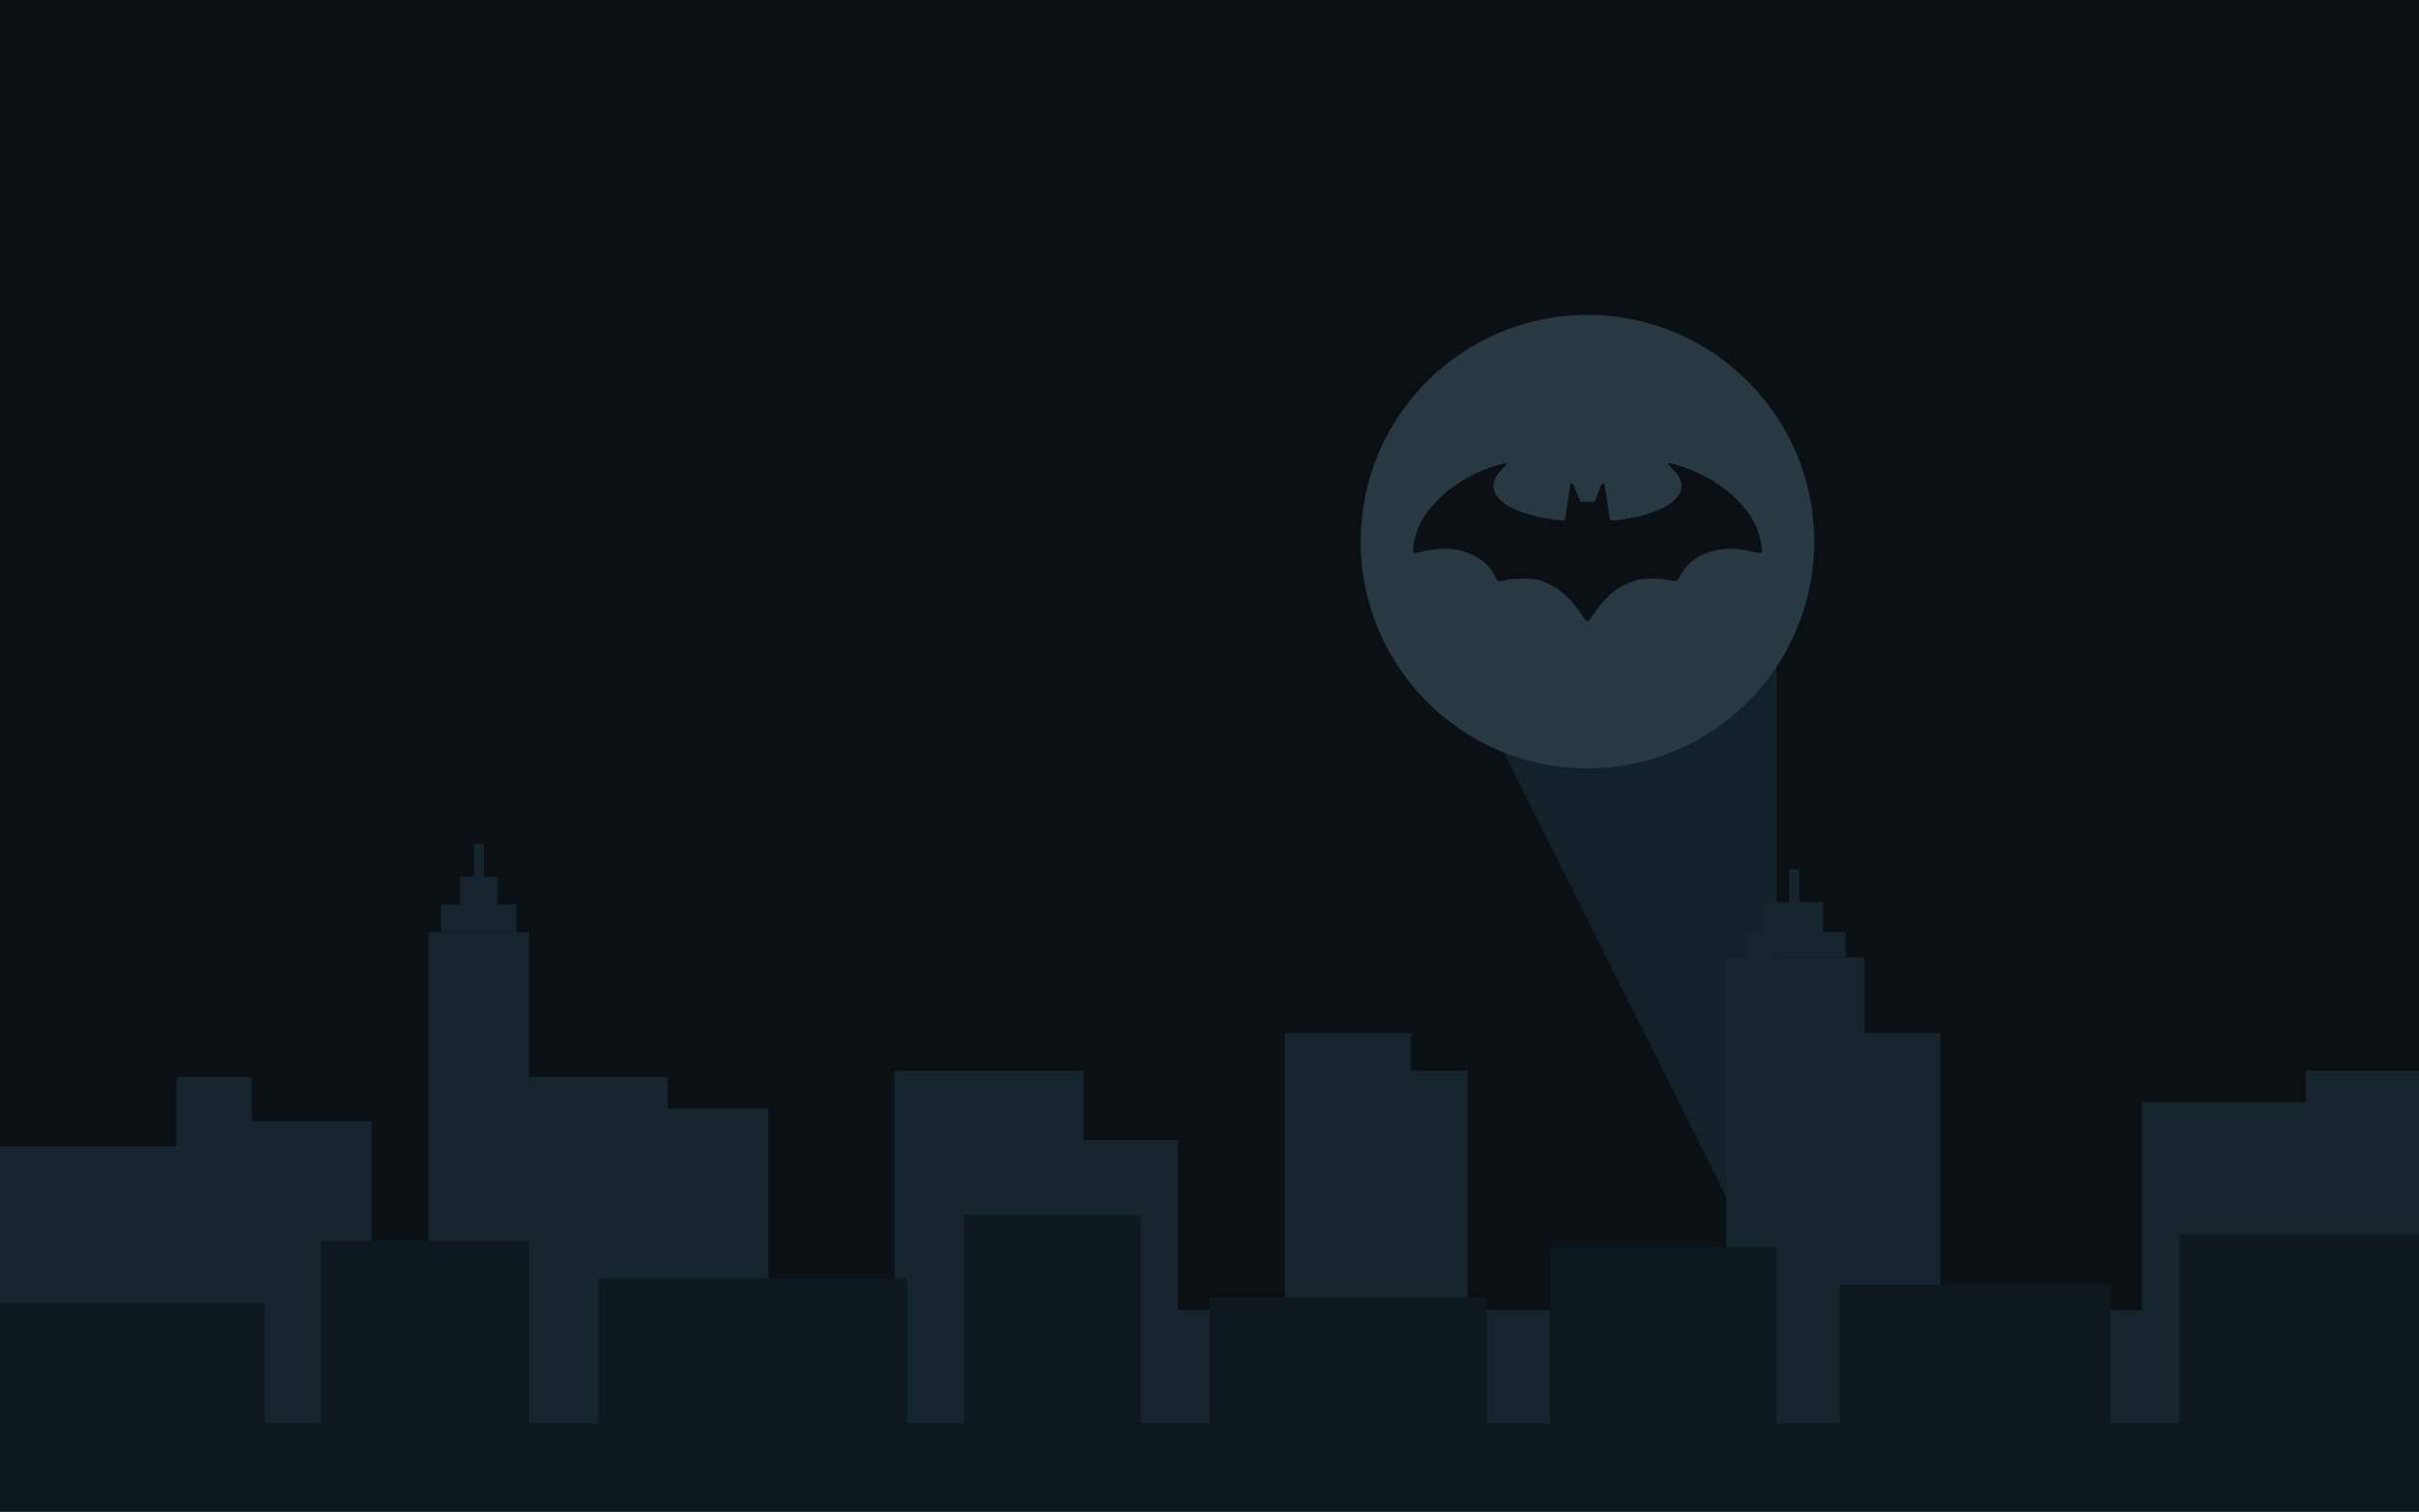
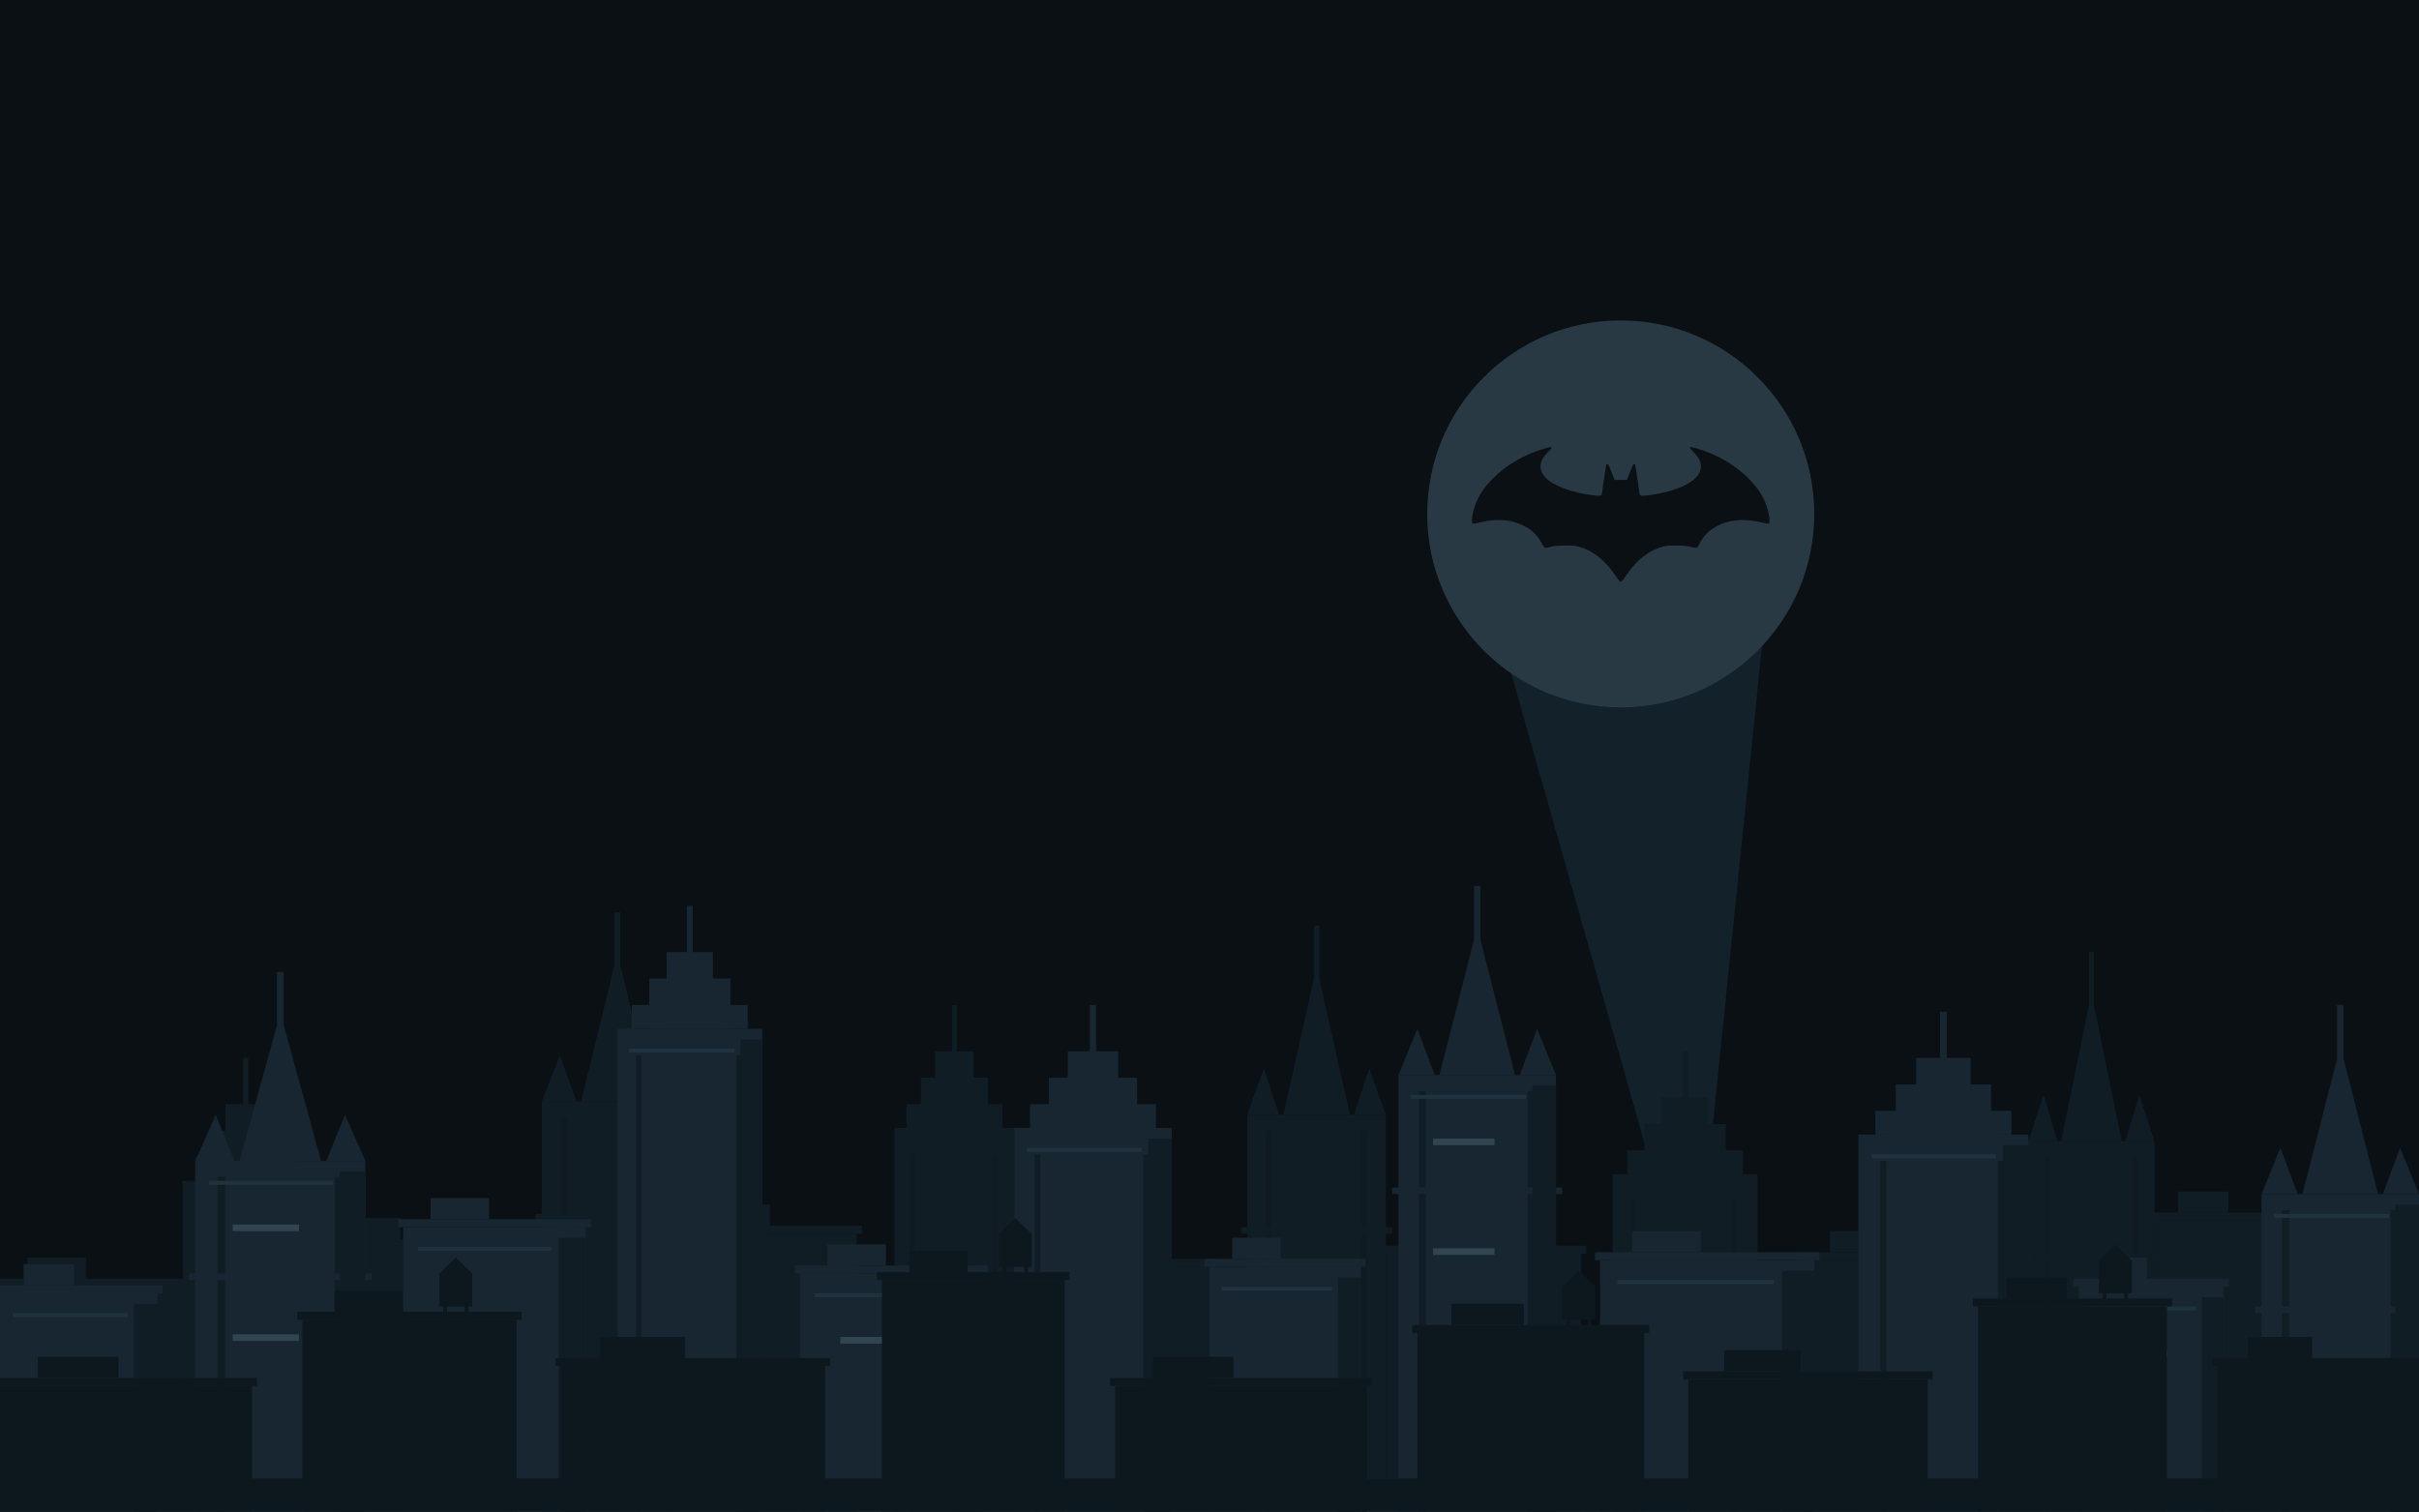
- <svg xmlns="http://www.w3.org/2000/svg" width="3840" height="2400" viewBox="0 0 1920 1200">
+ <svg xmlns="http://www.w3.org/2000/svg" width="5120" height="3200" viewBox="0 0 1920 1200">
  <defs />
  <rect width="1920" height="1200" fill="#0A1014" />
-   <path d="M1410 1030L1090 390L1410 390Z" fill="#12212A" />
-   <circle cx="1260" cy="430" r="180" fill="#283943" />
-   <path d="M 1260.00 398.39 L 1265.69 398.36 L 1268.57 391.05 C 1270.88 385.16 1271.63 383.69 1272.30 383.69 C 1272.78 383.69 1273.28 383.85 1273.42 384.05 C 1273.56 384.27 1274.48 390.35 1275.57 397.61 C 1276.57 404.83 1277.55 411.22 1277.63 411.78 C 1278.02 413.32 1279.36 413.46 1286.03 412.62 C 1305.98 410.08 1322.83 403.77 1329.92 396.19 C 1336.81 388.82 1336.08 380.76 1327.77 372.55 C 1322.50 367.28 1322.89 366.86 1330.70 369.09 C 1349.64 374.56 1367.14 384.83 1379.72 397.83 C 1386.67 405.06 1390.88 411.17 1394.37 419.29 C 1397.69 426.93 1399.50 437.76 1397.74 438.90 C 1397.13 439.29 1395.43 439.01 1390.99 437.95 C 1373.53 433.60 1357.79 435.58 1345.71 443.64 C 1340.10 447.33 1336.17 451.93 1332.79 458.54 C 1332.12 459.88 1331.20 461.14 1330.78 461.42 C 1330.22 461.69 1328.44 461.47 1325.09 460.66 C 1320.85 459.66 1319.12 459.46 1311.67 459.43 C 1304.17 459.38 1302.63 459.52 1299.37 460.38 C 1285.75 464.15 1275.18 472.38 1264.97 487.33 C 1261.70 492.11 1260.64 493.14 1260.00 493.14 C 1259.36 493.14 1258.30 492.11 1255.03 487.33 C 1244.82 472.38 1234.25 464.15 1220.63 460.38 C 1217.37 459.52 1215.83 459.38 1208.33 459.43 C 1200.88 459.46 1199.15 459.66 1194.91 460.66 C 1191.56 461.47 1189.78 461.69 1189.22 461.42 C 1188.80 461.14 1187.88 459.88 1187.21 458.54 C 1183.83 451.93 1179.90 447.33 1174.29 443.64 C 1162.21 435.58 1146.47 433.60 1129.01 437.95 C 1124.57 439.01 1122.87 439.29 1122.26 438.90 C 1120.50 437.76 1122.31 426.93 1125.63 419.29 C 1129.12 411.17 1133.33 405.06 1140.28 397.83 C 1152.86 384.83 1170.36 374.56 1189.30 369.09 C 1197.11 366.86 1197.50 367.28 1192.23 372.55 C 1183.92 380.76 1183.19 388.82 1190.08 396.19 C 1197.17 403.77 1214.02 410.08 1233.97 412.62 C 1240.64 413.46 1241.98 413.32 1242.37 411.78 C 1242.45 411.22 1243.43 404.83 1244.43 397.61 C 1245.52 390.35 1246.44 384.27 1246.58 384.05 C 1246.72 383.85 1247.22 383.69 1247.70 383.69 C 1248.37 383.69 1249.12 385.16 1251.43 391.05 L 1254.31 398.36 Z" fill="#0A1014" />
-   <polygon points="0,1200 0,1040 0,1040 0,910 140,910 140,1040 140,1040 140,855 200,855 200,1040 200,1040 200,890 295,890 295,1040 340,1040 340,740 420,740 420,1040 420,1040 420,855 530,855 530,1040 530,1040 530,880 610,880 610,1040 710,1040 710,850 860,850 860,1040 860,1040 860,905 935,905 935,1040 1020,1040 1020,820 1120,820 1120,1040 1120,1040 1120,850 1165,850 1165,1040 1370,1040 1370,760 1480,760 1480,1040 1480,1040 1480,820 1540,820 1540,1040 1700,1040 1700,875 1830,875 1830,1040 1830,1040 1830,850 1920,850 1920,1040 1920,1040 1920,1200" fill="#16242D" />
-   <path d="M350 740V718H365V696H376V670H384V696H395V718H410V740Z" fill="#16242D" />
-   <path d="M1385 760V740H1401V716H1420V690H1428V716H1447V740H1465V760Z" fill="#16242D" />
-   <polygon points="0,1200 0,1130 0,1130 0,1035 210,1035 210,1130 255,1130 255,985 420,985 420,1130 475,1130 475,1015 720,1015 720,1130 765,1130 765,965 905,965 905,1130 960,1130 960,1030 1180,1030 1180,1130 1230,1130 1230,990 1410,990 1410,1130 1460,1130 1460,1020 1675,1020 1675,1130 1730,1130 1730,980 1920,980 1920,1130 1920,1130 1920,1200" fill="#0E181F" />
+   <path d="M1344 1044L1163.52 408L1409.28 408Z" fill="#12212A" />
+   <circle cx="1286.4" cy="408" r="153.6" fill="#283943" />
+   <path d="M 1286.40 381.03 L 1291.26 381.00 L 1293.71 374.76 C 1295.69 369.74 1296.33 368.48 1296.90 368.48 C 1297.30 368.48 1297.73 368.62 1297.85 368.79 C 1297.97 368.98 1298.76 374.17 1299.68 380.36 C 1300.54 386.53 1301.38 391.98 1301.45 392.45 C 1301.78 393.76 1302.92 393.88 1308.61 393.17 C 1325.64 391.00 1340.02 385.62 1346.06 379.14 C 1351.94 372.86 1351.32 365.98 1344.23 358.98 C 1339.73 354.48 1340.06 354.12 1346.73 356.03 C 1362.90 360.69 1377.82 369.45 1388.56 380.55 C 1394.49 386.72 1398.08 391.93 1401.06 398.86 C 1403.89 405.38 1405.44 414.62 1403.94 415.59 C 1403.42 415.93 1401.96 415.69 1398.18 414.79 C 1383.27 411.07 1369.85 412.76 1359.54 419.64 C 1354.75 422.78 1351.40 426.71 1348.52 432.36 C 1347.94 433.50 1347.16 434.57 1346.80 434.81 C 1346.32 435.05 1344.80 434.86 1341.94 434.16 C 1338.33 433.31 1336.85 433.14 1330.49 433.12 C 1324.09 433.07 1322.78 433.19 1319.99 433.93 C 1308.37 437.14 1299.35 444.16 1290.64 456.93 C 1287.85 461.00 1286.95 461.88 1286.40 461.88 C 1285.85 461.88 1284.95 461.00 1282.16 456.93 C 1273.45 444.16 1264.43 437.14 1252.81 433.93 C 1250.02 433.19 1248.71 433.07 1242.31 433.12 C 1235.95 433.14 1234.47 433.31 1230.86 434.16 C 1228.00 434.86 1226.48 435.05 1226.00 434.81 C 1225.64 434.57 1224.86 433.50 1224.28 432.36 C 1221.40 426.71 1218.05 422.78 1213.26 419.64 C 1202.95 412.76 1189.53 411.07 1174.62 414.79 C 1170.84 415.69 1169.38 415.93 1168.86 415.59 C 1167.36 414.62 1168.91 405.38 1171.74 398.86 C 1174.72 391.93 1178.31 386.72 1184.24 380.55 C 1194.98 369.45 1209.90 360.69 1226.07 356.03 C 1232.74 354.12 1233.07 354.48 1228.57 358.98 C 1221.48 365.98 1220.86 372.86 1226.74 379.14 C 1232.78 385.62 1247.16 391.00 1264.19 393.17 C 1269.88 393.88 1271.02 393.76 1271.35 392.45 C 1271.42 391.98 1272.26 386.53 1273.12 380.36 C 1274.04 374.17 1274.83 368.98 1274.95 368.79 C 1275.07 368.62 1275.50 368.48 1275.90 368.48 C 1276.47 368.48 1277.11 369.74 1279.09 374.76 L 1281.54 381.00 Z" fill="#0A1014" />
+   <g transform="translate(0 1200) scale(1 1.05)">
+     <rect x="0" y="-25" width="1920" height="25" fill="#111D25" />
+     <rect x="0" y="-170" width="145" height="170" fill="#111D25" />
+     <rect x="-4" y="-176" width="153" height="6" fill="#111D25" />
+     <rect x="21.75" y="-192" width="46.4" height="16" fill="#111D25" />
+     <rect x="145" y="-250" width="100" height="250" fill="#111D25" />
+     <rect x="155" y="-268" width="80" height="18" fill="#111D25" />
+     <rect x="167" y="-288" width="56" height="38" fill="#111D25" />
+     <rect x="179" y="-308" width="32" height="58" fill="#111D25" />
+     <rect x="193" y="-343" width="4" height="40" fill="#111D25" />
+     <rect x="158" y="-230" width="3.5" height="230" fill="#101A22" />
+     <rect x="227" y="-230" width="3.5" height="230" fill="#101A22" />
+     <rect x="245" y="-200" width="155" height="200" fill="#111D25" />
+     <rect x="241" y="-206" width="163" height="6" fill="#111D25" />
+     <rect x="268.25" y="-222" width="49.6" height="16" fill="#111D25" />
+     <rect x="430" y="-310" width="120" height="310" fill="#111D25" />
+     <path d="M430 -310L444.4 -345L457.6 -310H522.4L535.6 -345L550 -310ZM461.2 -310L490 -422L518.8 -310Z" fill="#111D25" />
+     <rect x="487.6" y="-453" width="4.8" height="40" fill="#111D25" />
+     <rect x="445.6" y="-298" width="5.4" height="298" fill="#101A22" />
+     <rect x="528.4" y="-298" width="5.4" height="298" fill="#101A22" />
+     <rect x="425" y="-225" width="130" height="5" fill="#111D25" />
+     <rect x="550" y="-210" width="130" height="210" fill="#111D25" />
+     <rect x="546" y="-216" width="138" height="6" fill="#111D25" />
+     <rect x="569.5" y="-232" width="41.6" height="16" fill="#111D25" />
+     <rect x="710" y="-290" width="95" height="290" fill="#111D25" />
+     <rect x="719.5" y="-308" width="76" height="18" fill="#111D25" />
+     <rect x="730.9" y="-328" width="53.2" height="38" fill="#111D25" />
+     <rect x="742.3" y="-348" width="30.4" height="58" fill="#111D25" />
+     <rect x="755.6" y="-383" width="3.8" height="40" fill="#111D25" />
+     <rect x="722.35" y="-270" width="3.325" height="270" fill="#101A22" />
+     <rect x="787.9" y="-270" width="3.325" height="270" fill="#101A22" />
+     <rect x="805" y="-185" width="160" height="185" fill="#111D25" />
+     <rect x="801" y="-191" width="168" height="6" fill="#111D25" />
+     <rect x="829" y="-207" width="51.2" height="16" fill="#111D25" />
+     <rect x="990" y="-300" width="110" height="300" fill="#111D25" />
+     <path d="M990 -300L1003.2 -335L1015.3 -300H1074.7L1086.8 -335L1100 -300ZM1018.6 -300L1045 -412L1071.4 -300Z" fill="#111D25" />
+     <rect x="1042.8" y="-443" width="4.4" height="40" fill="#111D25" />
+     <rect x="1004.3" y="-288" width="4.95" height="288" fill="#101A22" />
+     <rect x="1080.2" y="-288" width="4.95" height="288" fill="#101A22" />
+     <rect x="985" y="-215" width="120" height="5" fill="#111D25" />
+     <rect x="1100" y="-195" width="155" height="195" fill="#111D25" />
+     <rect x="1096" y="-201" width="163" height="6" fill="#111D25" />
+     <rect x="1123.25" y="-217" width="49.6" height="16" fill="#111D25" />
+     <rect x="1280" y="-255" width="115" height="255" fill="#111D25" />
+     <rect x="1291.5" y="-273" width="92" height="18" fill="#111D25" />
+     <rect x="1305.3" y="-293" width="64.4" height="38" fill="#111D25" />
+     <rect x="1319.1" y="-313" width="36.8" height="58" fill="#111D25" />
+     <rect x="1335.2" y="-348" width="4.6" height="40" fill="#111D25" />
+     <rect x="1294.95" y="-235" width="4.025" height="235" fill="#101A22" />
+     <rect x="1374.3" y="-235" width="4.025" height="235" fill="#101A22" />
+     <rect x="1430" y="-190" width="150" height="190" fill="#111D25" />
+     <rect x="1426" y="-196" width="158" height="6" fill="#111D25" />
+     <rect x="1452.5" y="-212" width="48" height="16" fill="#111D25" />
+     <rect x="1610" y="-280" width="100" height="280" fill="#111D25" />
+     <path d="M1610 -280L1622 -315L1633 -280H1687L1698 -315L1710 -280ZM1636 -280L1660 -392L1684 -280Z" fill="#111D25" />
+     <rect x="1658" y="-423" width="4" height="40" fill="#111D25" />
+     <rect x="1623" y="-268" width="4.5" height="268" fill="#101A22" />
+     <rect x="1692" y="-268" width="4.5" height="268" fill="#101A22" />
+     <rect x="1605" y="-195" width="110" height="5" fill="#111D25" />
+     <rect x="1710" y="-220" width="125" height="220" fill="#111D25" />
+     <rect x="1706" y="-226" width="133" height="6" fill="#111D25" />
+     <rect x="1728.75" y="-242" width="40" height="16" fill="#111D25" />
+     <rect x="1835" y="-175" width="85" height="175" fill="#111D25" />
+     <rect x="1831" y="-181" width="93" height="6" fill="#111D25" />
+     <rect x="1847.75" y="-197" width="27.2" height="16" fill="#111D25" />
+     <path d="M1889.4 -210L1902.4 -222L1915.4 -210V-185H1889.4Z" fill="#111D25" />
+     <rect x="1892.4" y="-187" width="3" height="12" fill="#111D25" />
+     <rect x="1909.4" y="-187" width="3" height="12" fill="#111D25" />
+     <rect x="0" y="-25" width="1920" height="25" fill="#172630" />
+     <rect x="0" y="-165" width="125" height="165" fill="#172630" />
+     <rect x="-4" y="-171" width="133" height="6" fill="#172630" />
+     <rect x="18.75" y="-187" width="40" height="16" fill="#172630" />
+     <rect x="106.25" y="-157" width="18.75" height="157" fill="#111D25" />
+     <rect x="10" y="-150" width="91.25" height="3" fill="#20323E" />
+     <rect x="155" y="-265" width="135" height="265" fill="#172630" />
+     <path d="M155 -265L171.2 -300L186.05 -265H258.95L273.8 -300L290 -265ZM190.1 -265L222.5 -377L254.9 -265Z" fill="#172630" />
+     <rect x="219.8" y="-408" width="5.4" height="40" fill="#172630" />
+     <rect x="172.55" y="-253" width="6.075" height="253" fill="#111D25" />
+     <rect x="265.7" y="-253" width="6.075" height="253" fill="#111D25" />
+     <rect x="150" y="-180" width="145" height="5" fill="#172630" />
+     <rect x="269.75" y="-257" width="20.25" height="257" fill="#111D25" />
+     <rect x="184.7" y="-217" width="52.65" height="5" fill="#314550" />
+     <rect x="184.7" y="-134" width="52.65" height="5" fill="#314550" />
+     <rect x="165.8" y="-250" width="98.55" height="3" fill="#20323E" />
+     <rect x="320" y="-215" width="145" height="215" fill="#172630" />
+     <rect x="316" y="-221" width="153" height="6" fill="#172630" />
+     <rect x="341.75" y="-237" width="46.4" height="16" fill="#172630" />
+     <rect x="443.25" y="-207" width="21.75" height="207" fill="#111D25" />
+     <rect x="331.6" y="-200" width="105.85" height="3" fill="#20323E" />
+     <rect x="490" y="-365" width="115" height="365" fill="#172630" />
+     <rect x="501.5" y="-383" width="92" height="18" fill="#172630" />
+     <rect x="515.3" y="-403" width="64.4" height="38" fill="#172630" />
+     <rect x="529.1" y="-423" width="36.8" height="58" fill="#172630" />
+     <rect x="545.2" y="-458" width="4.6" height="40" fill="#172630" />
+     <rect x="504.95" y="-345" width="4.025" height="345" fill="#111D25" />
+     <rect x="584.3" y="-345" width="4.025" height="345" fill="#111D25" />
+     <rect x="587.75" y="-357" width="17.25" height="357" fill="#111D25" />
+     <rect x="499.2" y="-350" width="83.95" height="3" fill="#20323E" />
+     <rect x="635" y="-180" width="145" height="180" fill="#172630" />
+     <rect x="631" y="-186" width="153" height="6" fill="#172630" />
+     <rect x="656.75" y="-202" width="46.4" height="16" fill="#172630" />
+     <rect x="758.25" y="-172" width="21.75" height="172" fill="#111D25" />
+     <rect x="666.9" y="-132" width="56.55" height="5" fill="#314550" />
+     <rect x="646.6" y="-165" width="105.85" height="3" fill="#20323E" />
+     <rect x="805" y="-290" width="125" height="290" fill="#172630" />
+     <rect x="817.5" y="-308" width="100" height="18" fill="#172630" />
+     <rect x="832.5" y="-328" width="70" height="38" fill="#172630" />
+     <rect x="847.5" y="-348" width="40" height="58" fill="#172630" />
+     <rect x="865" y="-383" width="5" height="40" fill="#172630" />
+     <rect x="821.25" y="-270" width="4.375" height="270" fill="#111D25" />
+     <rect x="907.5" y="-270" width="4.375" height="270" fill="#111D25" />
+     <rect x="911.25" y="-282" width="18.75" height="282" fill="#111D25" />
+     <rect x="815" y="-275" width="91.25" height="3" fill="#20323E" />
+     <rect x="960" y="-185" width="120" height="185" fill="#172630" />
+     <rect x="956" y="-191" width="128" height="6" fill="#172630" />
+     <rect x="978" y="-207" width="38.4" height="16" fill="#172630" />
+     <rect x="1062" y="-177" width="18" height="177" fill="#111D25" />
+     <rect x="969.6" y="-170" width="87.6" height="3" fill="#20323E" />
+     <rect x="1110" y="-330" width="125" height="330" fill="#172630" />
+     <path d="M1110 -330L1125 -365L1138.75 -330H1206.25L1220 -365L1235 -330ZM1142.5 -330L1172.5 -442L1202.5 -330Z" fill="#172630" />
+     <rect x="1170" y="-473" width="5" height="40" fill="#172630" />
+     <rect x="1126.25" y="-318" width="5.625" height="318" fill="#111D25" />
+     <rect x="1212.5" y="-318" width="5.625" height="318" fill="#111D25" />
+     <rect x="1105" y="-245" width="135" height="5" fill="#172630" />
+     <rect x="1216.25" y="-322" width="18.75" height="322" fill="#111D25" />
+     <rect x="1137.5" y="-282" width="48.75" height="5" fill="#314550" />
+     <rect x="1137.5" y="-199" width="48.75" height="5" fill="#314550" />
+     <rect x="1120" y="-315" width="91.25" height="3" fill="#20323E" />
+     <rect x="1270" y="-190" width="170" height="190" fill="#172630" />
+     <rect x="1266" y="-196" width="178" height="6" fill="#172630" />
+     <rect x="1295.5" y="-212" width="54.4" height="16" fill="#172630" />
+     <rect x="1414.5" y="-182" width="25.5" height="182" fill="#111D25" />
+     <rect x="1283.6" y="-175" width="124.1" height="3" fill="#20323E" />
+     <rect x="1475" y="-285" width="135" height="285" fill="#172630" />
+     <rect x="1488.5" y="-303" width="108" height="18" fill="#172630" />
+     <rect x="1504.7" y="-323" width="75.6" height="38" fill="#172630" />
+     <rect x="1520.9" y="-343" width="43.2" height="58" fill="#172630" />
+     <rect x="1539.8" y="-378" width="5.4" height="40" fill="#172630" />
+     <rect x="1492.55" y="-265" width="4.725" height="265" fill="#111D25" />
+     <rect x="1585.7" y="-265" width="4.725" height="265" fill="#111D25" />
+     <rect x="1589.75" y="-277" width="20.25" height="277" fill="#111D25" />
+     <rect x="1485.8" y="-270" width="98.55" height="3" fill="#20323E" />
+     <rect x="1650" y="-170" width="115" height="170" fill="#172630" />
+     <rect x="1646" y="-176" width="123" height="6" fill="#172630" />
+     <rect x="1667.25" y="-192" width="36.8" height="16" fill="#172630" />
+     <rect x="1747.75" y="-162" width="17.25" height="162" fill="#111D25" />
+     <rect x="1675.3" y="-122" width="44.85" height="5" fill="#314550" />
+     <rect x="1659.2" y="-155" width="83.95" height="3" fill="#20323E" />
+     <rect x="1795" y="-240" width="125" height="240" fill="#172630" />
+     <path d="M1795 -240L1810 -275L1823.75 -240H1891.25L1905 -275L1920 -240ZM1827.5 -240L1857.5 -352L1887.5 -240Z" fill="#172630" />
+     <rect x="1855" y="-383" width="5" height="40" fill="#172630" />
+     <rect x="1811.25" y="-228" width="5.625" height="228" fill="#111D25" />
+     <rect x="1897.5" y="-228" width="5.625" height="228" fill="#111D25" />
+     <rect x="1790" y="-155" width="135" height="5" fill="#172630" />
+     <rect x="1901.25" y="-232" width="18.75" height="232" fill="#111D25" />
+     <rect x="1805" y="-225" width="91.25" height="3" fill="#20323E" />
+     <rect x="0" y="-25" width="1920" height="25" fill="#0D171E" />
+     <rect x="0" y="-95" width="200" height="95" fill="#0D171E" />
+     <rect x="-4" y="-101" width="208" height="6" fill="#0D171E" />
+     <rect x="30" y="-117" width="64" height="16" fill="#0D171E" />
+     <rect x="240" y="-145" width="170" height="145" fill="#0D171E" />
+     <rect x="236" y="-151" width="178" height="6" fill="#0D171E" />
+     <rect x="265.5" y="-167" width="54.4" height="16" fill="#0D171E" />
+     <path d="M348.8 -180L361.8 -192L374.8 -180V-155H348.8Z" fill="#0D171E" />
+     <rect x="351.8" y="-157" width="3" height="12" fill="#0D171E" />
+     <rect x="368.8" y="-157" width="3" height="12" fill="#0D171E" />
+     <rect x="445" y="-110" width="210" height="110" fill="#0D171E" />
+     <rect x="441" y="-116" width="218" height="6" fill="#0D171E" />
+     <rect x="476.5" y="-132" width="67.2" height="16" fill="#0D171E" />
+     <rect x="700" y="-175" width="145" height="175" fill="#0D171E" />
+     <rect x="696" y="-181" width="153" height="6" fill="#0D171E" />
+     <rect x="721.75" y="-197" width="46.4" height="16" fill="#0D171E" />
+     <path d="M792.8 -210L805.8 -222L818.8 -210V-185H792.8Z" fill="#0D171E" />
+     <rect x="795.8" y="-187" width="3" height="12" fill="#0D171E" />
+     <rect x="812.8" y="-187" width="3" height="12" fill="#0D171E" />
+     <rect x="885" y="-95" width="200" height="95" fill="#0D171E" />
+     <rect x="881" y="-101" width="208" height="6" fill="#0D171E" />
+     <rect x="915" y="-117" width="64" height="16" fill="#0D171E" />
+     <rect x="1125" y="-135" width="180" height="135" fill="#0D171E" />
+     <rect x="1121" y="-141" width="188" height="6" fill="#0D171E" />
+     <rect x="1152" y="-157" width="57.6" height="16" fill="#0D171E" />
+     <path d="M1240.2 -170L1253.2 -182L1266.2 -170V-145H1240.2Z" fill="#0D171E" />
+     <rect x="1243.2" y="-147" width="3" height="12" fill="#0D171E" />
+     <rect x="1260.2" y="-147" width="3" height="12" fill="#0D171E" />
+     <rect x="1340" y="-100" width="190" height="100" fill="#0D171E" />
+     <rect x="1336" y="-106" width="198" height="6" fill="#0D171E" />
+     <rect x="1368.5" y="-122" width="60.8" height="16" fill="#0D171E" />
+     <rect x="1570" y="-155" width="150" height="155" fill="#0D171E" />
+     <rect x="1566" y="-161" width="158" height="6" fill="#0D171E" />
+     <rect x="1592.5" y="-177" width="48" height="16" fill="#0D171E" />
+     <path d="M1666 -190L1679 -202L1692 -190V-165H1666Z" fill="#0D171E" />
+     <rect x="1669" y="-167" width="3" height="12" fill="#0D171E" />
+     <rect x="1686" y="-167" width="3" height="12" fill="#0D171E" />
+     <rect x="1760" y="-110" width="160" height="110" fill="#0D171E" />
+     <rect x="1756" y="-116" width="168" height="6" fill="#0D171E" />
+     <rect x="1784" y="-132" width="51.2" height="16" fill="#0D171E" />
+   </g>
</svg>
